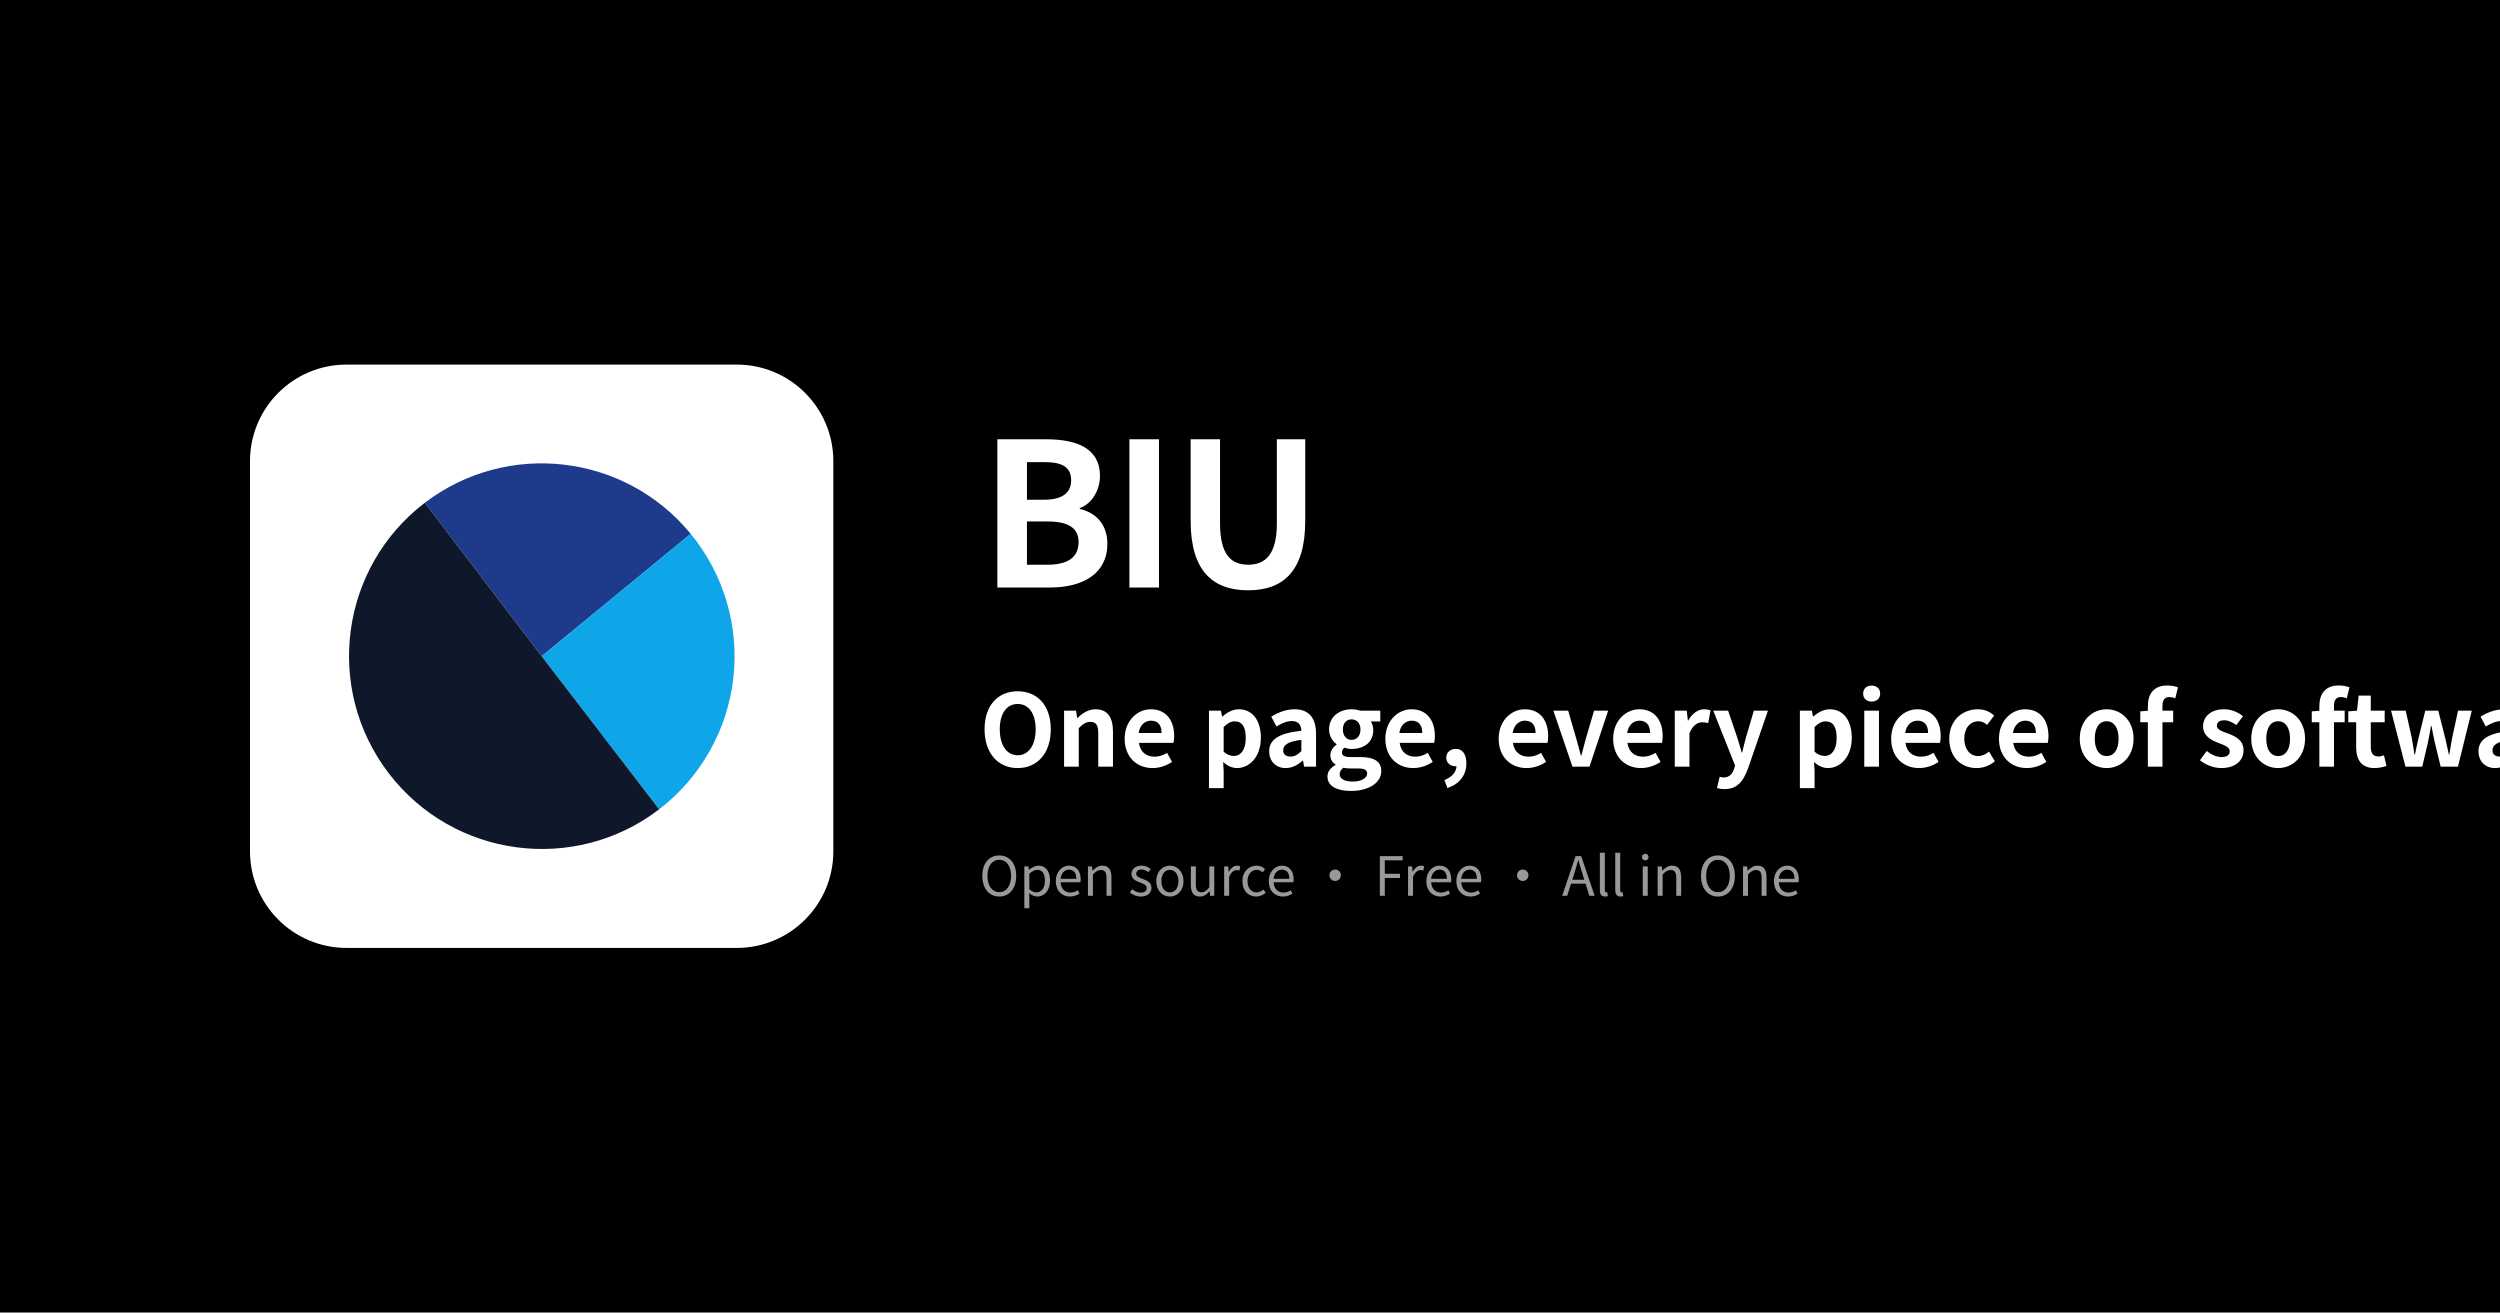
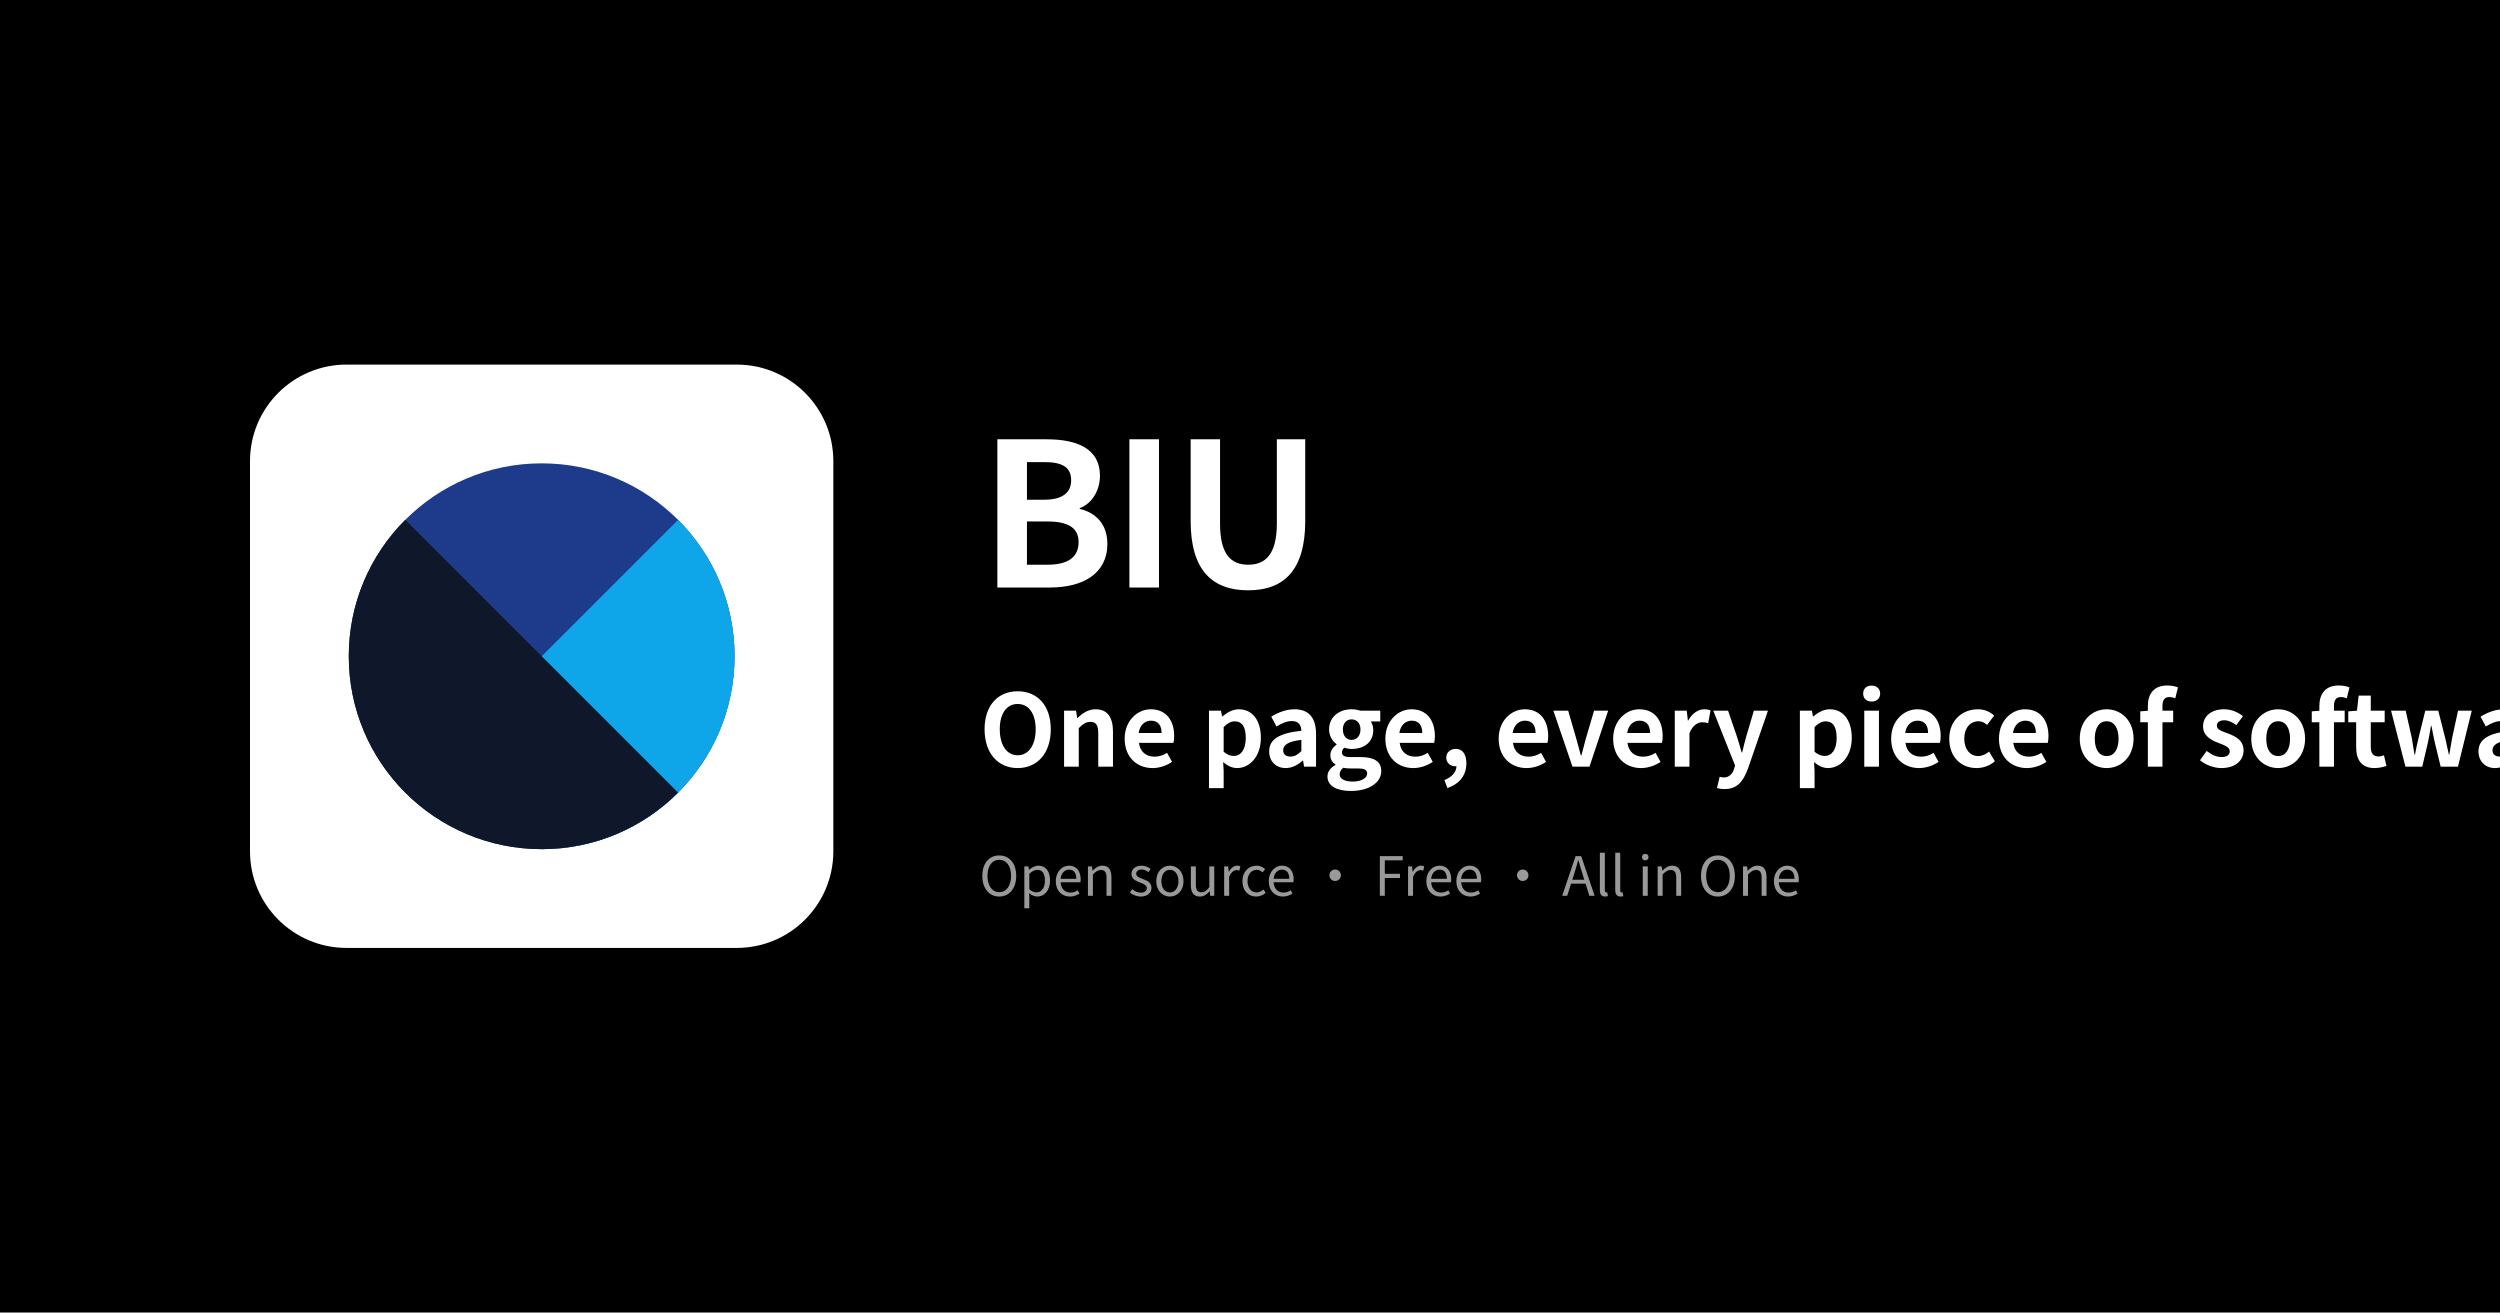
<svg xmlns="http://www.w3.org/2000/svg" viewBox="0 0 1200 630" width="1200" height="630">
  <rect width="1200" height="630" fill="#000000" />
  <svg x="120" y="175" width="280" height="280" viewBox="160 325 580 580">
    <rect x="160" y="325" width="580" height="580" rx="96" fill="#ffffff" />
-     <path d="M 450 615 L 333.8 462.4 A 191.8 191.8 0 0 1 598.2 493.3 Z" fill="#1e3a8a" />
-     <path d="M 450 615 L 598.2 493.3 A 191.8 191.8 0 0 1 566.8 767.2 Z" fill="#0ea5e9" />
-     <path d="M 450 615 L 566.8 767.2 A 191.8 191.8 0 1 1 333.8 462.4 Z" fill="#0f172a" />
+     <g clip-path="url(#biu-mark-clip)">
+       <g transform="rotate(45 450 615)">
+         <path d="M 160 325 H 740 V 905 H 160 Z" fill="#1e3a8a" data-brand-part="b-top" />
+         <path d="M 450 325 H 740 V 905 L 450 615 Z" fill="#0ea5e9" data-brand-part="b-bottom" />
+         <path d="M 160 615 H 740 V 905 H 160 Z" fill="#0f172a" data-brand-part="u" />
+       </g>
+     </g>
    <circle cx="450" cy="615" r="191.8" fill="none" stroke="#ffffff" stroke-width="0" />
-     <path d="M 333.8 462.4 L 566.8 767.2" stroke="#ffffff" stroke-width="0" stroke-linecap="round" />
-     <path d="M 598.2 493.3 L 450 615" stroke="#ffffff" stroke-width="0" stroke-linecap="round" />
+     <path d="M 314.38 479.38 L 585.62 750.62" stroke="#ffffff" stroke-width="0" stroke-linecap="round" />
+     <path d="M 585.62 479.38 L 450 615" stroke="#ffffff" stroke-width="0" stroke-linecap="round" />
+     <defs>
+       <clipPath id="biu-mark-clip">
+         <circle cx="450" cy="615" r="191.8" />
+       </clipPath>
+     </defs>
  </svg>
  <g font-family="ui-sans-serif, system-ui, -apple-system, 'PingFang SC', 'Noto Sans CJK SC', 'Microsoft YaHei', sans-serif" fill="#ffffff">
    <text x="470" y="282" font-size="96" font-weight="700" letter-spacing="-2">BIU</text>
    <text x="470" y="368" font-size="48" font-weight="600">One page, every piece of software</text>
    <text x="470" y="430" font-size="26" fill-opacity=".6">Open source · Free · All in One</text>
  </g>
</svg>
